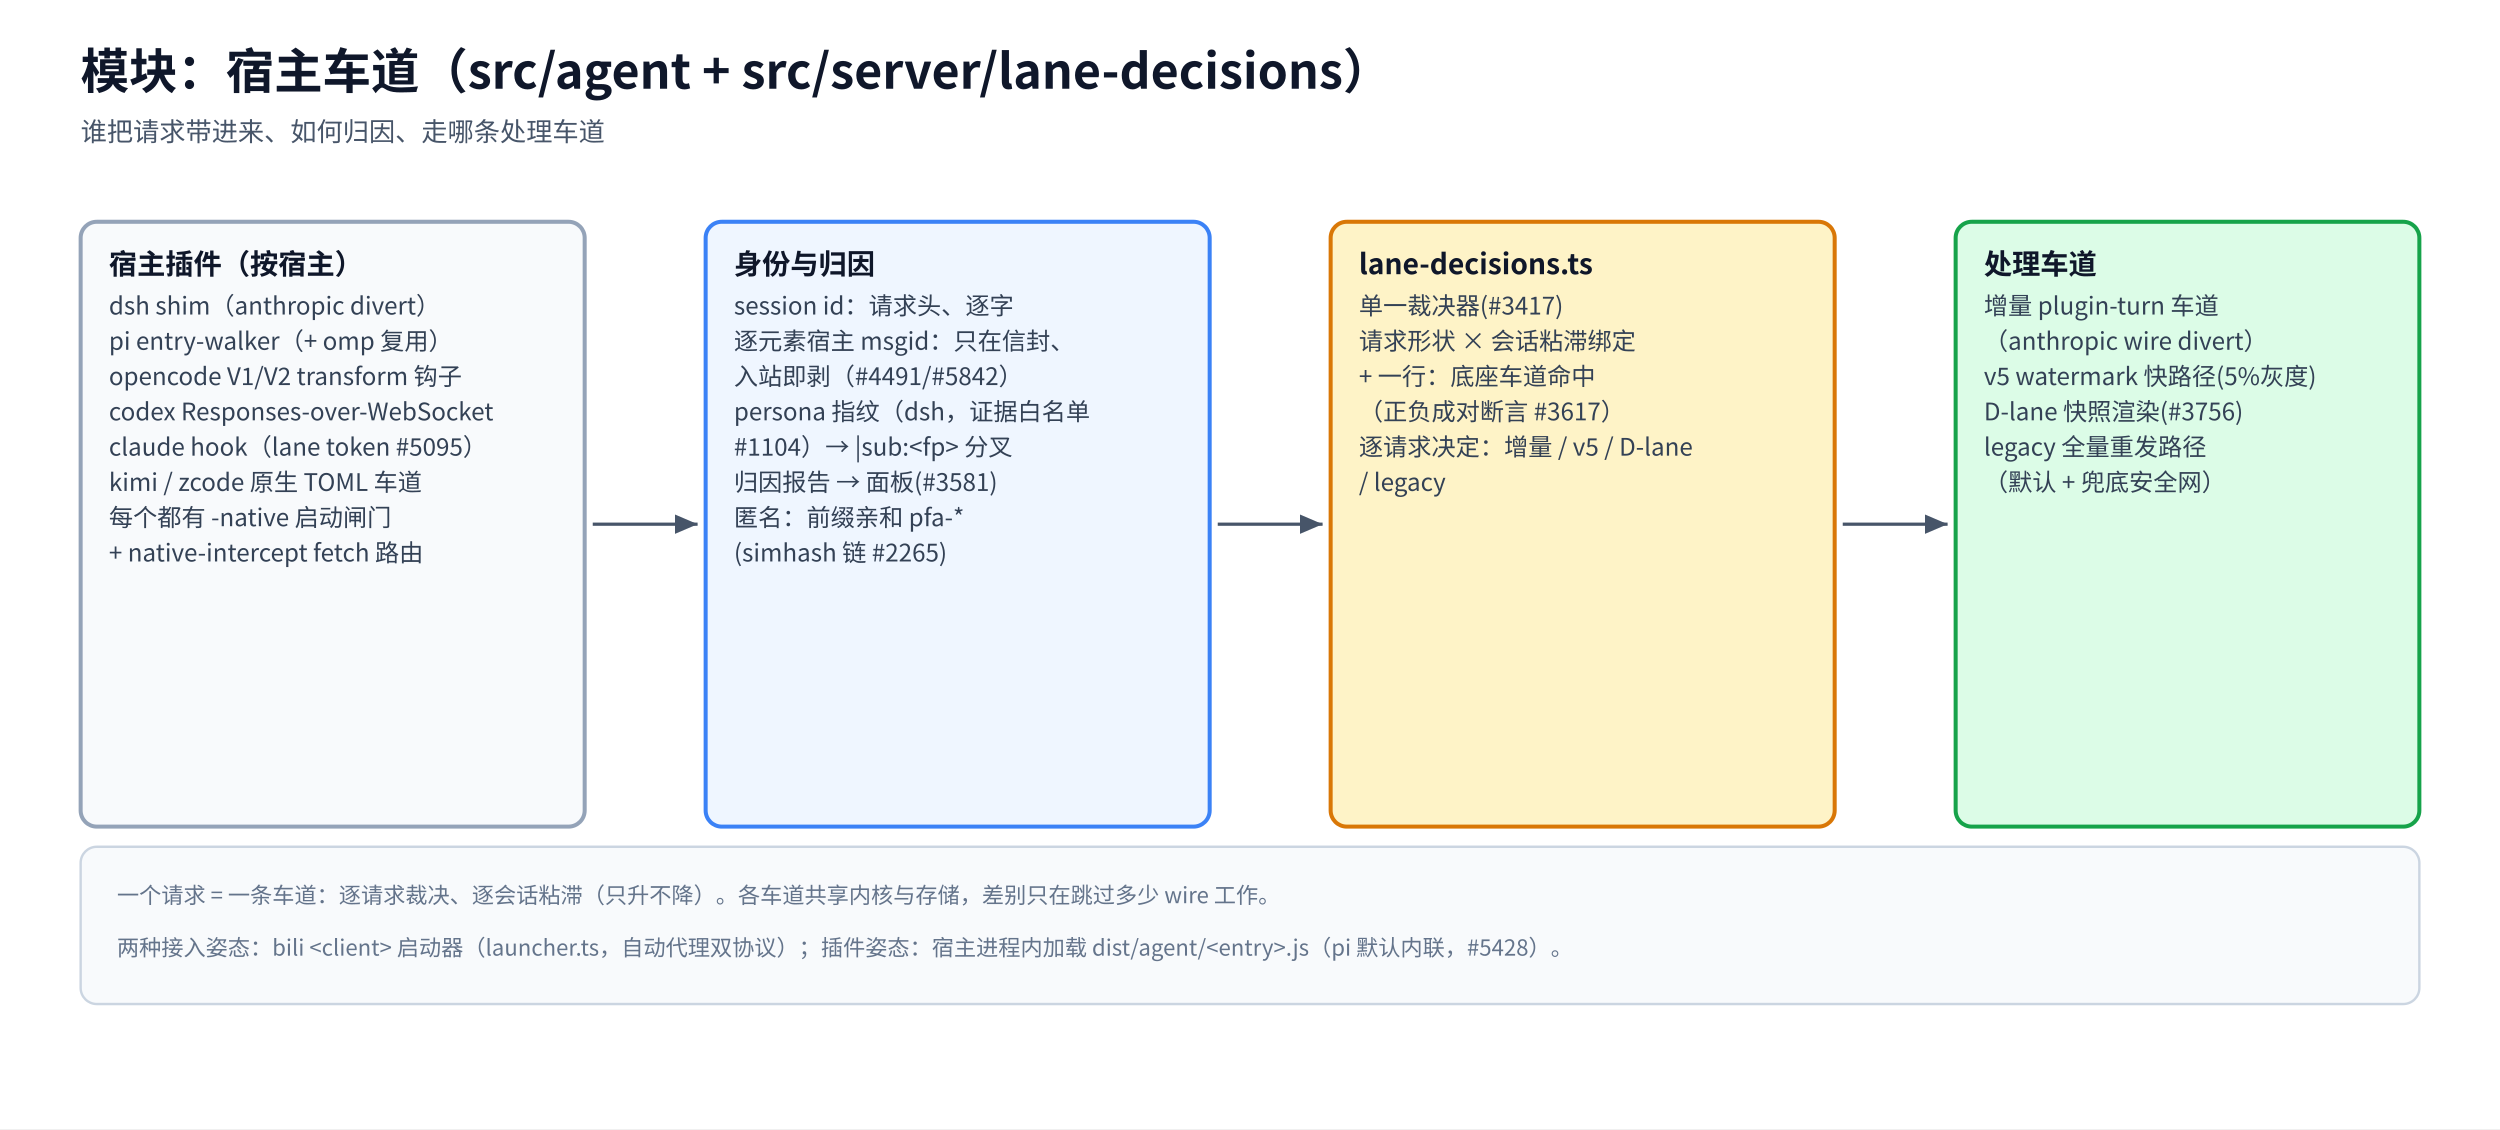
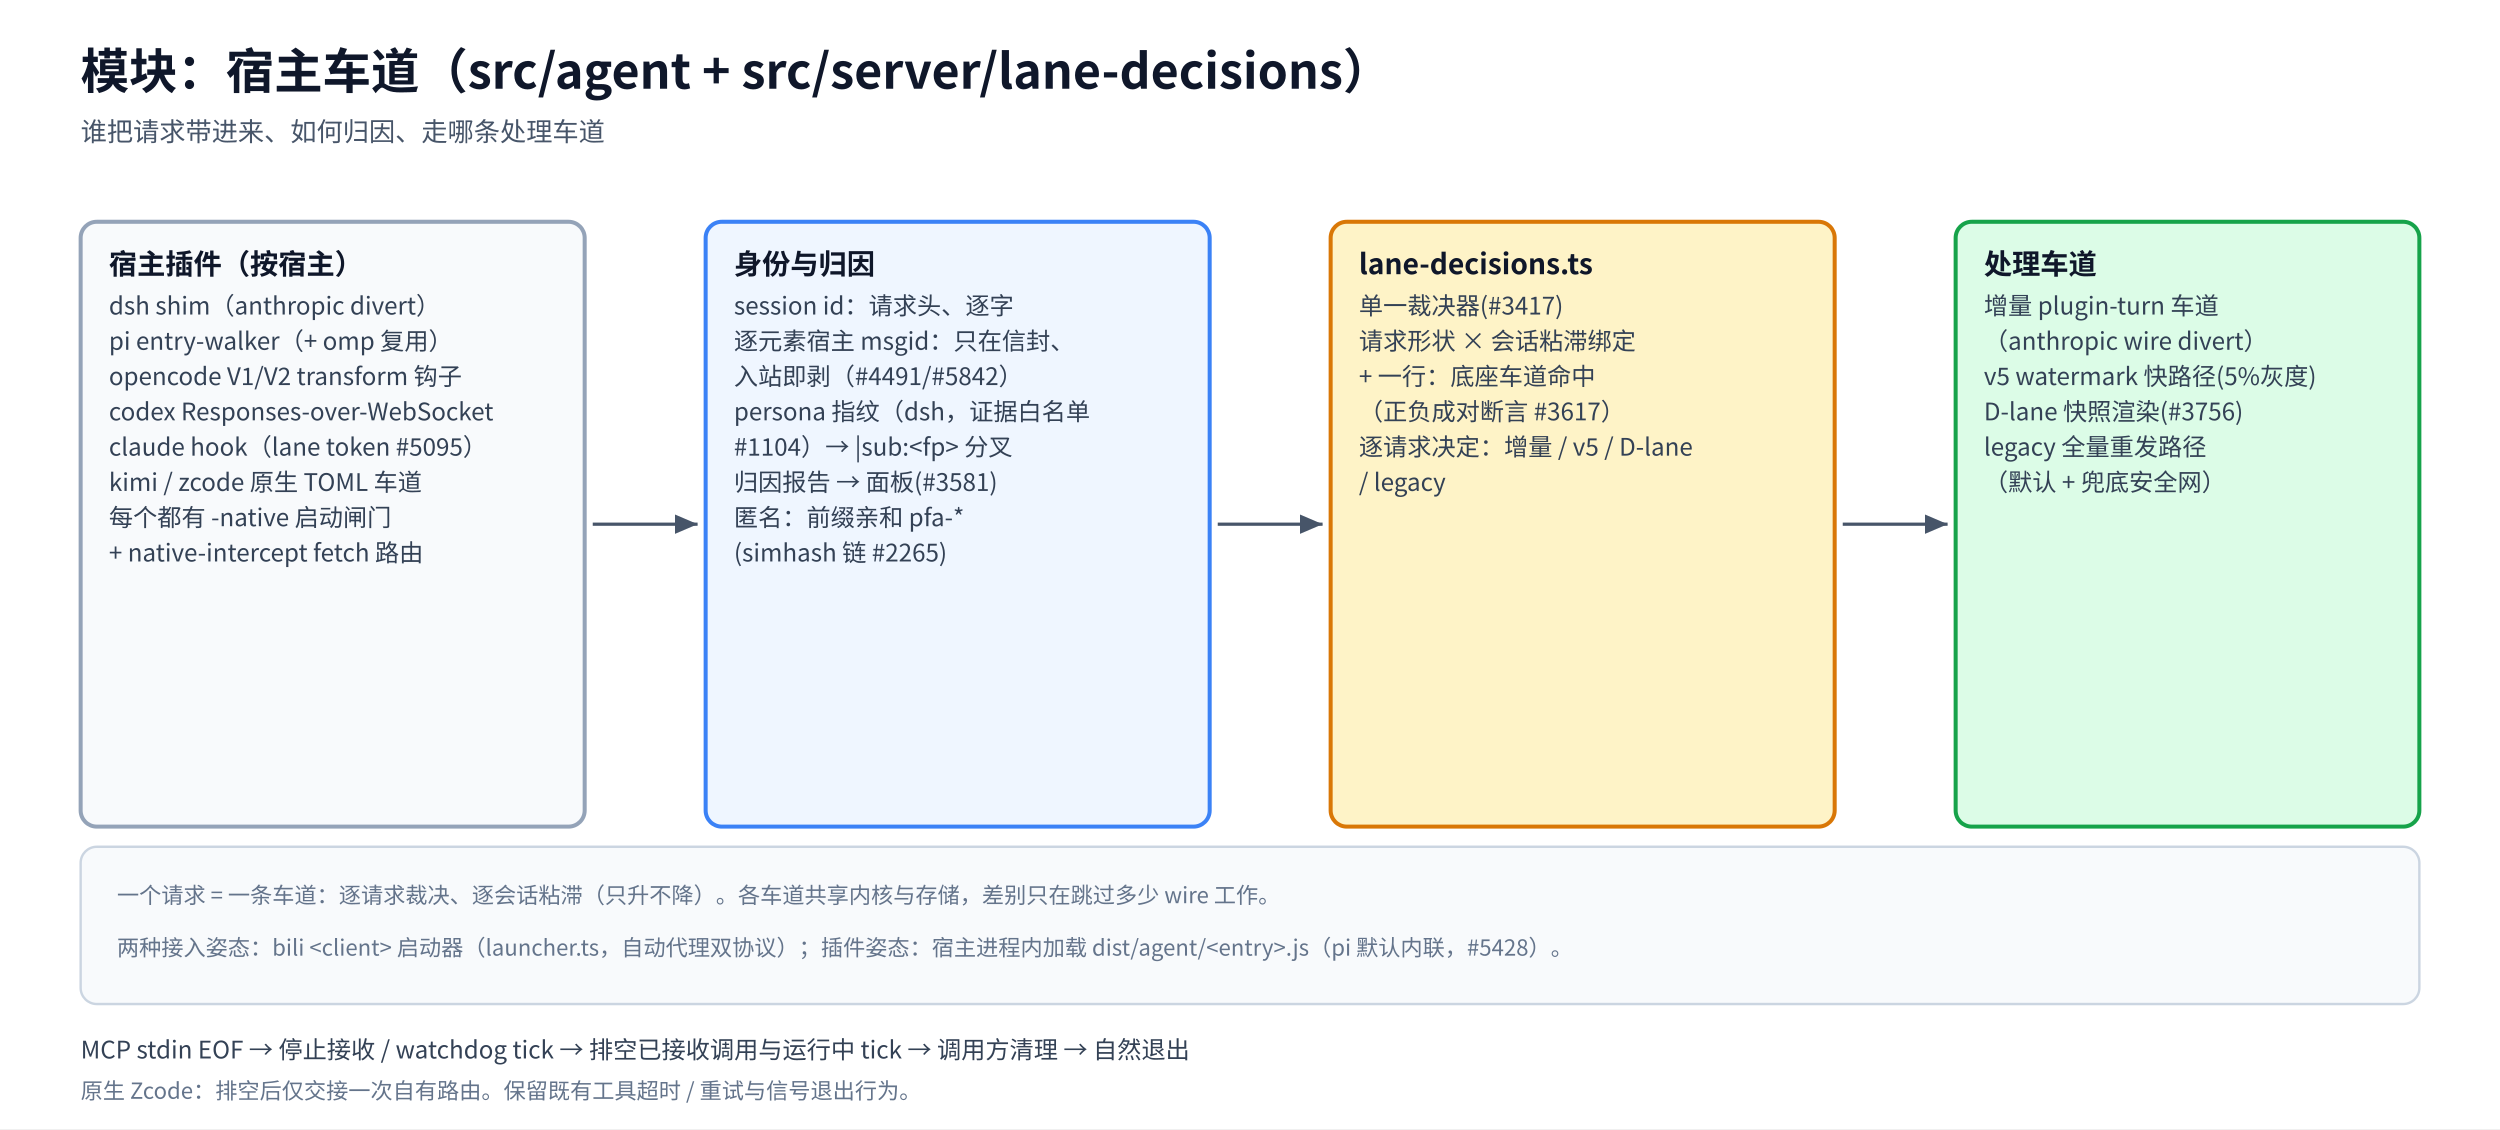
<svg xmlns="http://www.w3.org/2000/svg" width="1240" height="560" viewBox="0 0 1240 560">
  <style>text{font-family:'Noto Sans CJK SC','Droid Sans Fallback',sans-serif;}.tt{font-size:24px;font-weight:700;fill:#0f172a;}.sub{font-size:13px;fill:#475569;}.h{font-size:14px;font-weight:700;fill:#0f172a;}.b{font-size:12px;fill:#334155;}.s{font-size:11px;fill:#64748b;}.leg{font-size:11.5px;fill:#475569;}.warn{font-size:12px;fill:#b91c1c;}.num{font-size:11px;font-weight:700;fill:#fff;}</style>
  <defs>
    <marker id="ar" markerWidth="8" markerHeight="8" refX="7" refY="3" orient="auto">
      <path d="M0,0 L7,3 L0,6 z" fill="#475569" />
    </marker>
    <marker id="argr" markerWidth="8" markerHeight="8" refX="7" refY="3" orient="auto">
      <path d="M0,0 L7,3 L0,6 z" fill="#059669" />
    </marker>
  </defs>
  <rect width="1240" height="560" fill="#ffffff" />
  <rect x="40" y="110" width="250" height="300" rx="8" fill="#f8fafc" stroke="#94a3b8" stroke-width="2" />
  <rect x="350" y="110" width="250" height="300" rx="8" fill="#eff6ff" stroke="#3b82f6" stroke-width="2" />
  <rect x="660" y="110" width="250" height="300" rx="8" fill="#fef3c7" stroke="#d97706" stroke-width="2" />
  <rect x="970" y="110" width="230" height="300" rx="8" fill="#dcfce7" stroke="#16a34a" stroke-width="2" />
  <rect x="40" y="420" width="1160" height="78" rx="8" fill="#f8fafc" stroke="#cbd5e1" stroke-width="1.2" />
  <line x1="294" y1="260" x2="346" y2="260" stroke="#475569" stroke-width="1.6" marker-end="url(#ar)" />
  <line x1="604" y1="260" x2="656" y2="260" stroke="#475569" stroke-width="1.6" marker-end="url(#ar)" />
  <line x1="914" y1="260" x2="966" y2="260" stroke="#475569" stroke-width="1.6" marker-end="url(#ar)" />
  <text x="40" y="44" class="tt">模块：宿主车道（src/agent + src/server/lane-decisions）</text>
  <text x="40" y="70" class="sub">谁把请求带进来、如何归因、走哪条处理车道</text>
  <text x="54" y="136" class="h">宿主插件（按宿主）</text>
  <text x="54" y="156" class="b">dsh shim（anthropic divert）</text>
  <text x="54" y="173.5" class="b">pi entry-walker（+ omp 复用）</text>
  <text x="54" y="191" class="b">opencode V1/V2 transform 钩子</text>
  <text x="54" y="208.5" class="b">codex Responses-over-WebSocket</text>
  <text x="54" y="226" class="b">claude hook（lane token #5095）</text>
  <text x="54" y="243.5" class="b">kimi / zcode 原生 TOML 车道</text>
  <text x="54" y="261" class="b">每个都有 -native 启动闸门</text>
  <text x="54" y="278.5" class="b">+ native-intercept fetch 路由</text>
  <text x="364" y="136" class="h">身份与归因</text>
  <text x="364" y="156" class="b">session id：请求头、逐字</text>
  <text x="364" y="173.5" class="b">逐元素宿主 msgid：只在信封、</text>
  <text x="364" y="191" class="b">入站即剥（#4491/#5842）</text>
  <text x="364" y="208.5" class="b">persona 指纹（dsh，证据白名单</text>
  <text x="364" y="226" class="b">#1104）→ |sub:&lt;fp&gt; 分叉</text>
  <text x="364" y="243.5" class="b">归因报告 → 面板(#3581)</text>
  <text x="364" y="261" class="b">匿名：前缀亲和 pfa-*</text>
  <text x="364" y="278.5" class="b">(simhash 链 #2265)</text>
  <text x="674" y="136" class="h">lane-decisions.ts</text>
  <text x="674" y="156" class="b">单一裁决器(#3417)</text>
  <text x="674" y="173.5" class="b">请求形状 × 会话粘滞绑定</text>
  <text x="674" y="191" class="b">+ 一行：底座车道命中</text>
  <text x="674" y="208.5" class="b">（正负成对断言 #3617）</text>
  <text x="674" y="226" class="b">逐请求决定：增量 / v5 / D-lane</text>
  <text x="674" y="243.5" class="b">/ legacy</text>
  <text x="984" y="136" class="h">处理车道</text>
  <text x="984" y="156" class="b">增量 plugin-turn 车道</text>
  <text x="984" y="173.5" class="b">（anthropic wire divert）</text>
  <text x="984" y="191" class="b">v5 watermark 快路径(5%灰度)</text>
  <text x="984" y="208.5" class="b">D-lane 快照渲染(#3756)</text>
  <text x="984" y="226" class="b">legacy 全量重发路径</text>
  <text x="984" y="243.5" class="b">（默认 + 兜底安全网）</text>
  <text x="58" y="448" class="s">一个请求 = 一条车道：逐请求裁决、逐会话粘滞（只升不降）。各车道共享内核与存储，差别只在跳过多少 wire 工作。</text>
  <text x="58" y="474" class="s">两种接入姿态：bili &lt;client&gt; 启动器（launcher.ts，自动代理双协议）；插件姿态：宿主进程内加载 dist/agent/&lt;entry&gt;.js（pi 默认内联，#5428）。</text>
+   <text x="40" y="525" class="b">MCP stdin EOF → 停止接收 / watchdog tick → 排空已接收调用与运行中 tick → 调用方清理 → 自然退出</text>
+   <text x="40" y="545" class="s">原生 Zcode：排空后仅交接一次自有路由。保留既有工具超时 / 重试与信号退出行为。</text>
</svg>
